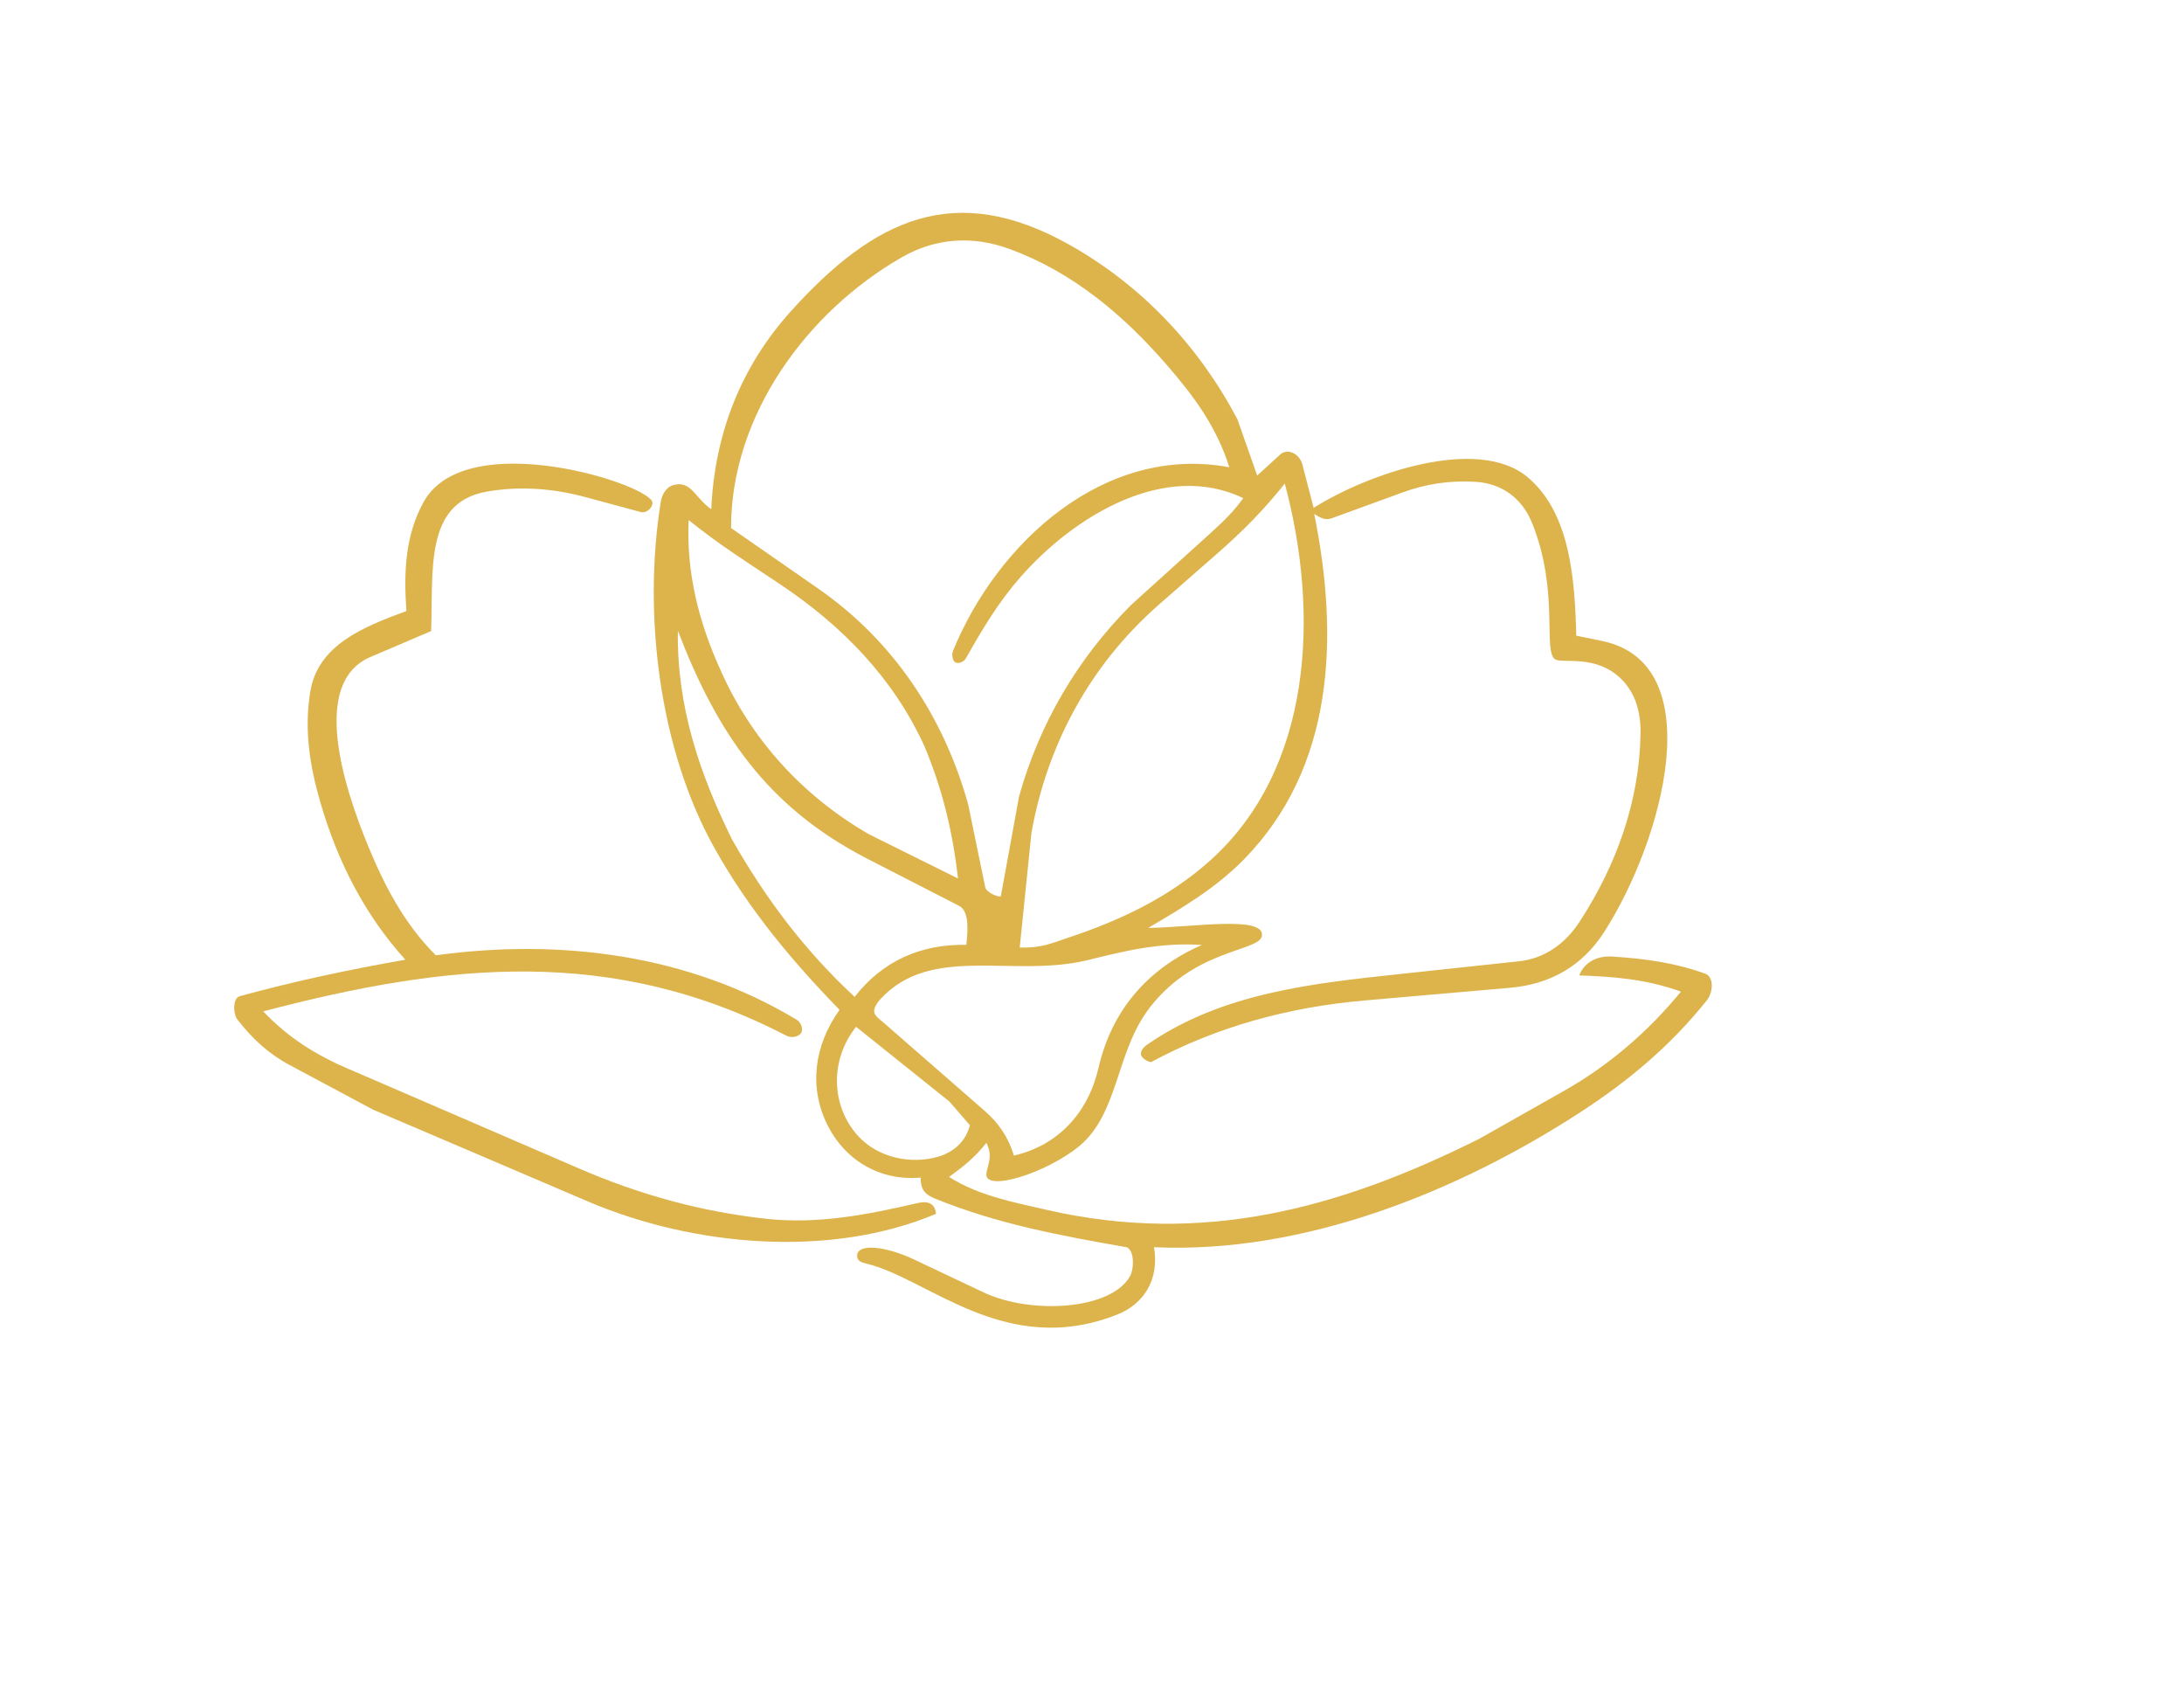
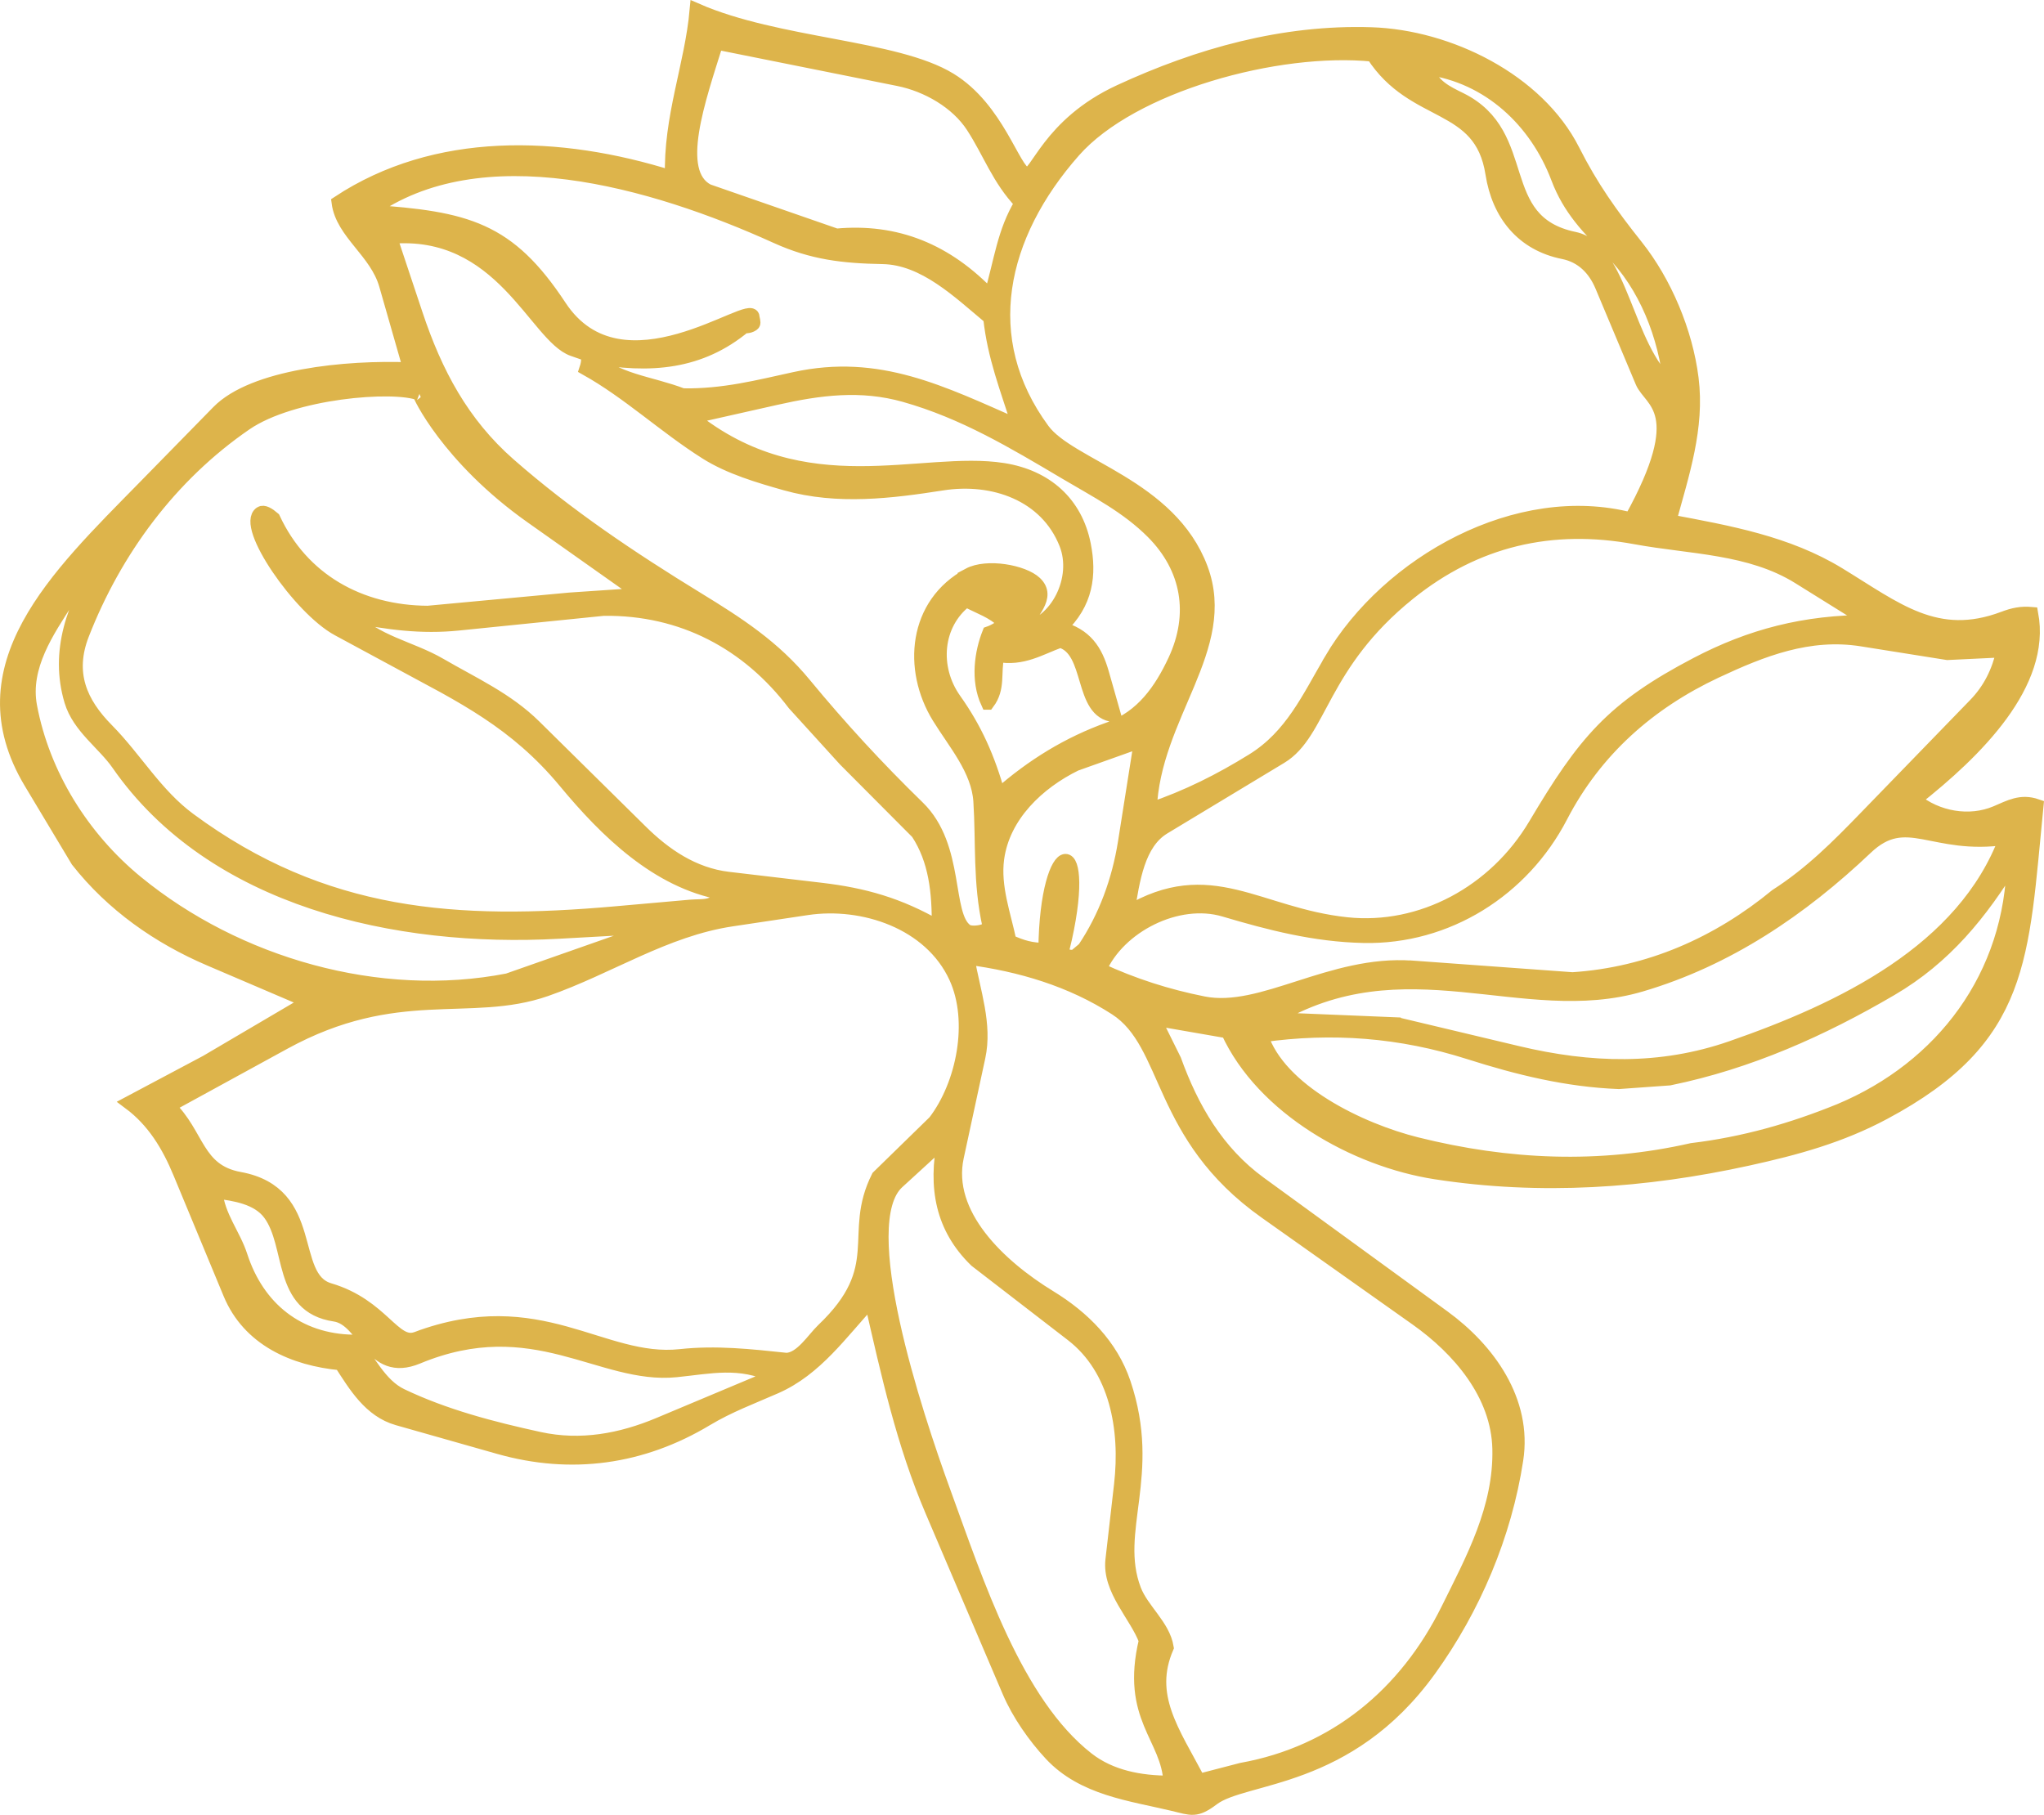
- <svg xmlns="http://www.w3.org/2000/svg" id="Layer_2" data-name="Layer 2" viewBox="0 0 661.14 511.34">
+ <svg xmlns="http://www.w3.org/2000/svg" id="Layer_2" data-name="Layer 2" viewBox="0 0 450.82 400.29">
  <defs>
    <style>
      .cls-1 {
        fill: #ddb44b;
+         stroke: #ddb44b;
+         stroke-miterlimit: 10;
+         stroke-width: 3px;
      }
    </style>
  </defs>
-   <path class="cls-1" d="M346.86,306.62c-8.9,12.67-8.64,30.56-19.95,40.07-9.89,8.31-29.29,14.38-28.3,8.34.45-2.79,2.03-5.24-.03-9.16-3.07,3.94-6.32,6.75-11.29,10.31,8.99,5.67,19.13,7.58,29.57,9.97,47.27,10.84,88.55-.34,130.9-21.48l25.64-14.5c13.64-7.71,25.54-17.96,35.46-30.07-10.75-3.83-20.06-4.49-30.81-4.91,1.62-4.09,5.56-5.98,9.96-5.7,9.63.59,19.13,1.87,28.19,5.18,2.83,1.04,2.28,5.82.56,7.98-10.76,13.53-23.51,24.29-38.13,33.81-36.97,24.05-83.8,43.09-129.29,40.99,1.65,9.54-2.87,17.14-11.19,20.41-33.85,13.35-57.24-11.06-75.93-15.45-1.55-.37-2.76-.87-2.76-2.33,0-3.97,8.81-2.9,17.18,1.06l21.08,9.97c14.36,6.79,38.77,5.39,44.43-5,1.07-1.96,1.39-7.52-1.04-8.64-20.01-3.49-39.42-7.1-58.12-14.76-2.67-1.09-4.38-2.5-4.27-6.33-12.24,1.11-22.91-5.15-28.29-16.03-5.61-11.34-3.99-23.95,3.71-34.74-14.8-15.2-27.68-30.77-37.87-48.98-16.79-30.01-21.67-70.88-16.25-104.71.43-2.67,1.92-4.54,3.63-5.06,5.56-1.69,6.71,3.84,11.67,7.26.99-22.91,9.09-43.29,24.07-59.9,25.35-28.12,49.77-39.59,84.41-20.11,21.85,12.29,39.15,30.66,50.8,52.81l5.98,17,6.92-6.33c2.38-2.18,5.95-.08,6.72,2.87l3.45,13.24c16.4-10.36,49.62-21.88,64.7-9.34,13.01,10.82,14.37,31.09,14.8,48.02l7.73,1.58c33.24,6.81,18.48,60.55.61,88.26-6.62,10.26-16.38,15.68-28.38,16.72l-44.01,3.84c-22.97,2-44.71,7.89-64.68,18.66-1.36-.18-2.99-1.47-3.06-2.31-.1-1.15.71-2.17,1.93-3.01,22.62-15.64,49.91-18.5,76.46-21.34l36.05-3.86c7.91-.85,14.1-5.43,18.37-12,11.15-17.11,18.14-36.48,18.43-57.04.09-6.37-1.55-12.17-5.81-16.37-7.8-7.71-18.12-4.51-20.13-6.03-3.63-2.74,1.39-20.82-6.93-41.29-3.02-7.43-9.13-11.88-17.02-12.37s-15.11.64-22.29,3.26l-21.33,7.78c-1.96.72-3.56-.22-5.27-1.33,7.62,37.66,5.96,76.88-21.4,104.67-8.51,8.64-18.29,14.4-28.87,20.63,13.43-.18,35.37-3.85,34.43,2.41-.73,4.88-21.4,3.75-35.19,23.39ZM366.51,161.28c3.61-3.26,6.9-6.4,9.86-10.53-23.69-11.32-51.14,5.3-67.47,23.91-6.65,7.58-11.55,15.77-16.46,24.51-.76,1.34-2.61,1.88-3.46,1.13-.54-.47-.99-2.11-.48-3.35,13.5-32.94,46.01-62.56,83.64-55.54-3.95-12.51-10.93-21.73-18.9-30.93-13.23-15.28-28.67-28.21-47.71-35.16-11.08-4.05-22.29-3.32-32.49,2.52-28.71,16.45-51.75,47.76-51.74,81.96l26.39,18.33c22.7,15.76,37.98,38.69,45.4,65.32l5.16,25.05c.3,1.48,3.49,2.95,4.71,2.8l5.54-30.31c6.17-22.06,17.69-41.63,33.83-57.84l24.18-21.86ZM308.69,286.75c6.52.24,9.81-1.36,14.34-2.85,15.94-5.29,30.88-12.26,43.5-23.65,30.68-27.69,33.01-74.29,22.4-113.91-6.19,7.83-12.82,14.51-20.3,21.05l-18.18,15.92c-20.37,18-33.44,41.87-38.22,68.8l-3.54,34.64ZM290.01,265.86c-1.72-14.9-4.87-27.33-10.13-39.95-9.47-20.76-24.98-36.6-43.87-49.19-9.33-6.23-18.13-11.75-27.55-19.33-.69,15.87,2.98,30.68,9.6,45.27,9.28,21.13,25.06,38.37,45.11,49.88l26.84,13.32ZM290.32,274.13l-28.22-14.48c-29.97-15.57-45.05-37.89-56.9-68.76-.33,23.15,6.69,43.48,16.4,63.16,10.06,17.74,22.02,33.67,37.13,47.64,8.44-10.88,20.1-16.03,33.81-15.74.21-2.9,1.3-10.02-2.22-11.82ZM298.01,336.12c4.47,3.9,7.28,8.21,8.92,13.6,13.52-3.11,22.52-13.08,25.62-26.58,3.97-17.25,14.76-29.96,31.28-37.16-12.82-.85-23.43,1.85-34.83,4.65-22.58,5.36-47-4.92-62.39,11.65-1.06,1.14-2.1,2.71-1.98,3.94s1.63,2.2,2.76,3.19l30.62,26.72ZM293.62,340.54l-6.26-7.21-28.2-22.58c-8.03,10.05-7.64,24.1.71,33.15,6.03,6.53,15.94,8.53,24.09,6.17,4.79-1.38,8.37-4.62,9.65-9.53Z" />
-   <path class="cls-1" d="M105.82,323.63l69.4,29.97c18.33,7.92,36.83,13.08,56.72,15.25,15.82,1.72,30.76-1.28,46.02-4.79,2.52-.58,5.14-.16,5.38,3.3-32.16,13.54-73.5,9.85-105.4-3.77l-65.04-27.78-25.39-13.58c-6.21-3.32-11.13-7.89-15.52-13.53-1.35-1.42-1.74-6.59.62-7.23,16.43-4.47,32.25-7.89,50.1-11.03-12.33-13.59-20.54-29.77-25.72-47.56-3.21-11.01-4.92-21.97-3.11-33.26,2.15-14.25,15.82-19.81,29.15-24.7-.83-11.72-.38-22.92,5.21-33,12.98-23.41,69.5-5.05,69.29.31-.05,1.4-1.78,3.22-3.62,2.72l-16.68-4.51c-9.8-2.65-20.02-3.41-29.96-1.64-18.89,3.37-16.07,23.92-16.76,42.18l-18.37,7.85c-18.12,7.75-8.24,38.94-.65,57.33,5.06,12.26,11,23.51,20.44,32.95,37.88-5.19,76.61-.16,109.22,19.49,1.37.83,1.86,2.5,1.56,3.6-.36,1.34-2.81,2.19-4.64,1.25-52.78-27.38-102.8-21.97-158.38-7.37,7.72,8.14,16.06,13.24,26.13,17.58Z" />
+   <path class="cls-1" d="M315.27,368.32c-18.01,24.98-40.81,23.18-47.75,28.42-3.77,2.85-4.68,2.2-8.77,1.22-9.34-2.23-19.86-3.4-26.98-11.04-3.55-3.81-7.12-8.87-9.23-13.83l-17-39.83c-6.31-14.79-9.67-29.96-13.43-46.44-6.69,7.21-12.11,15.16-21.06,19.1-5.17,2.27-10.32,4.18-15.2,7.11-14.27,8.58-29.86,10.73-45.82,6.2l-22.31-6.33c-6.11-1.73-9.4-7.31-12.54-12.16-10.4-.98-20.27-5.3-24.47-15.42l-11.05-26.63c-2.51-6.05-5.75-11.46-11.12-15.46l16.99-9.03,22.59-13.29-21.85-9.34c-11.28-4.82-21.5-11.97-29.17-21.73l-10.35-17.26c-15.32-25.55,5.94-45.56,24.84-64.86l16.53-16.88c7.73-7.9,28.15-10.01,42.3-9.42l-5.32-18.58c-2.12-7.39-9.59-11.44-10.47-18.17,21.42-14.13,48.56-13.42,73.54-5.54-.43-13.28,4.34-24.65,5.44-36.92,17.89,7.82,43.95,8,55.91,15.32,10.52,6.44,13.94,19.97,16.79,20.87,2.33.74,4.82-10.92,20.69-18.25,17.36-8.02,36-13.28,55.49-12.64,17.01.56,36.61,10.15,44.47,25.69,4.06,8.03,8.36,14.08,13.94,21.08,6.35,7.98,10.96,18.95,12.24,29.18,1.37,10.9-2.09,21.1-4.92,31.49,13.12,2.46,25.98,4.76,37.29,11.65,12.66,7.71,21.59,15.34,36.41,9.75,2.08-.79,3.89-1.18,6.13-.98,2.89,15.42-12.16,30.3-25.76,41.02,4.91,4.07,12.1,5.32,17.94,2.85,3.09-1.31,5.48-2.72,8.98-1.51-3.35,33.69-2.74,51.21-33.67,67.74-9.61,5.14-19.29,7.79-30.02,10.15-22.79,5-45.75,6.57-68.87,3-17.73-2.73-38.13-14.18-45.88-31.1l-16.24-2.82,4.52,9.12c3.85,10.66,9.42,20.31,18.79,27.14l40.54,29.51c9.88,7.19,18.09,18.5,16.09,31.48-2.55,16.64-9.36,32.73-19.21,46.39ZM218.47,65.42c2.34-8.07,2.92-14.25,6.79-20.64-5.04-5.27-6.99-11.18-10.72-16.91-3.46-5.32-9.99-9.1-16.37-10.38l-40.14-8.05c-3.9,12.48-9.67,28.59-1.93,32.63l28.37,9.85c13.15-1.22,24.3,3.22,34,13.5ZM293.55,145.52c12.67-21.52,41.24-37.45,66.17-30.99,13.33-24.03,4.3-25.9,2.45-30.3l-8.88-21.14c-1.58-3.77-4.33-6.61-8.5-7.44-8.97-1.8-14.27-8.37-15.67-17.37-2.52-16.19-17.24-12.1-26.33-26.19-21.05-2.11-53.14,6.7-65.94,21.2-16.44,18.63-21.59,41.47-6.83,61.53,5.93,8.06,28.05,12.25,34.9,30.59,6.54,17.54-10.49,32.35-11.28,53.15,8.23-2.78,15.52-6.46,22.65-10.88,8.6-5.32,12.31-13.72,17.27-22.15ZM368.42,85.11c-1.11-11.05-5.5-22.18-13.06-29.73-5.04-5.03-9.19-9.26-11.79-16.14-4.72-12.5-15.16-22.43-28.89-24.24,1.12,3.92,4.44,5.42,7.37,6.87,16,7.88,6.85,26.95,25.17,30.76,10.56,2.2,11.23,23.84,21.2,32.49ZM150.6,87.16c9.04.13,16.53-1.84,24.68-3.62,18.51-4.04,32.32,2.98,49.43,10.5-2.7-8.56-5.42-15.3-6.36-23.97-6.77-5.62-14.43-13.16-23.67-13.32-8.72-.16-15.5-.94-23.42-4.53-27.38-12.41-65.27-23.31-89.87-5.58,21.62,1.45,30.76,3.78,42.09,20.96,13.71,20.8,42.41-1.7,42.55,2.34.01.35.33,1.2.12,1.48-.24.3-1.26.75-1.94.53-9.68,8.05-20.68,9.14-34.04,6.63,5.68,5.47,13.17,5.78,20.44,8.59ZM213.67,126.76c4-2.14,12.03-.68,14.66,1.81,3.31,3.14-1.06,6.57-2.83,10.36,7.61-1.31,12.65-11.34,9.59-19.03-4.32-10.87-16.02-14.98-27.26-13.22s-23.1,3.25-34.54.02c-5.84-1.65-12.36-3.56-17.55-6.84-9.18-5.8-17.07-13.28-26.45-18.53.56-1.67.49-3.06-.16-3.29l-2.76-.96c-8.21-2.87-15.79-26.98-40.29-24.79l5.67,17.02c4.31,12.95,10.2,24.08,20.57,33.17,12.85,11.26,26.82,20.62,41.54,29.64,8.93,5.47,16.78,10.53,23.6,18.81,7.89,9.56,16.06,18.43,25.03,27.16,8.92,8.68,5.81,23.73,10.63,27.18,1.23.88,5.32.14,5.05-1.1-2.13-9.6-1.4-18.29-1.99-27.46-.45-6.96-5.65-12.85-9.15-18.55-6.49-10.56-5.29-24.97,6.66-31.38ZM217.85,155.04c-2.37-5.11-1.38-11.19.28-15.4.88-.3,3.69-1.65,3.09-2.53-2.21-2.24-5.11-3.1-8.13-4.72-6.77,5.21-7.55,14.9-2.55,21.94,4.53,6.38,7.41,12.75,9.73,21.06,7.49-6.6,15.4-11.43,24.48-14.68,7.19-2.57,11.3-8.51,14.35-15.03,4.75-10.19,3.01-20.39-4.88-28.3-5.62-5.63-12.37-9.06-19.2-13.11-11.52-6.83-22.48-13.4-35.48-17.07-9.64-2.72-18.72-1.55-28.44.64l-18.62,4.19c24.95,20.15,50.86,8.75,68.8,11.59,9.48,1.5,15.99,7.34,17.81,16.5,1.31,6.6.59,12.91-5.29,18.39,5.66,1.55,7.87,4.95,9.3,9.95l2.65,9.32c-7.64-.68-4.75-14.44-11.91-16.42-4.46,1.61-8.29,4.18-13.82,3.15-.86,4.06.3,7.23-2.16,10.53ZM88.19,146.15l-13.63-7.36c-8.44-4.56-21.12-22.9-17.05-25.61.62-.41,1.7.22,2.8,1.17,6.29,13.52,18.98,20.67,34.04,20.76l31.27-2.91,15.85-1.07-24.27-17.16c-18.47-13.06-24.99-27.24-24.68-27.12-5.75-2.24-28.04-.47-38.37,6.63-16.59,11.4-28.76,27.94-35.96,46.38-3.36,8.61-.48,15.17,5.42,21.14,6.28,6.36,10.75,14.28,18.13,19.73,29.67,21.91,59.13,23.75,94.01,20.67l16.59-1.47c2.64-.23,5.43.42,6.89-2.93-14.24-2.58-25.53-13.65-34.58-24.56-10.96-13.21-22.68-18.85-36.47-26.3ZM338.57,181.95c10.89-18.34,17.02-25.76,35.67-35.51,11.85-6.19,23.72-9.34,38.2-9.32l-15.67-9.76c-10.79-6.72-23.88-6.56-36.03-8.8-18.54-3.43-35.29.49-50,12.33-19.49,15.68-19.38,30.72-28.25,36.08l-25.8,15.57c-5.68,3.43-6.79,11.48-7.98,18.77,18.27-10.9,28.75.43,48.31,2.5,16.49,1.75,32.75-7.04,41.55-21.86ZM145.8,204.31l-22.57,1.25c-35.85,1.98-76.31-7-97.19-37.07-3.17-4.56-8.63-8.11-10.36-13.89-3.23-10.81.48-21.29,6.87-30.79-4.53,1.19-5.48,5.12-7.68,8.54-4.34,6.77-9.85,14.68-8.19,23.46,2.83,15.04,11.49,28.98,23.45,38.78,22.1,18.1,53.42,27.15,81.87,21.6l33.81-11.87ZM160.65,193.79l20.5,2.42c9.32,1.1,17.12,3.26,25.85,8.33.1-7.82-.69-14.89-4.63-20.87l-16.02-16.09-11.2-12.32c-10.1-13.32-24.6-21.16-42.02-20.93l-32.02,3.25c-8.2.83-15.41-.15-24.03-1.83,5.86,6.02,13.36,7.04,19.95,10.86,7.39,4.29,14.8,7.61,20.86,13.59l23.55,23.24c5.13,5.06,11.42,9.43,19.2,10.35ZM311.47,213.37l35.36,2.57c16.95-1.1,32.12-7.86,44.94-18.4,7.61-4.88,13.56-10.86,19.76-17.27l24.09-24.84c3.21-3.31,5.15-7.2,6.22-11.94l-12.33.59-18.85-3c-11.67-1.86-21.99,2.22-32.25,7.03-14.66,6.89-26.51,17.28-34.12,31.95-8.44,16.27-25.12,26.82-43.54,26.43-10.78-.23-20.67-2.8-30.72-5.78-10.33-3.07-23.33,3.59-27.48,13.14,7.44,3.44,14.9,5.82,22.88,7.41,12.92,2.57,28.16-9.18,46.03-7.88ZM234.37,209.39c-.37,1.52,2.26,1.94,2.93,1.37l1.81-1.52c4.68-6.96,7.62-15.03,8.96-23.45l3.53-22.34-14.37,5.12c-8.28,4.05-15.96,11.29-17.25,20.8-.85,6.28,1.52,12.48,2.71,18.26,2.78,1.26,4.74,1.82,7.83,1.85.28-25.88,10.32-26.45,3.86-.08ZM308.29,225.91l26.38,6.28c16.03,3.82,31.6,4.32,47.2-1.1,24.3-8.43,51.26-21.33,60.55-46.25-16.26,2.41-21.86-6.35-30.85,2.18-14.29,13.56-30.54,24.6-49.66,30.23-25.91,7.63-52.23-9.98-81.24,7.51l27.61,1.14ZM278.19,228.42c3.97,12.24,21.85,20.81,34.24,23.9,20.2,5.04,40.38,5.92,60.73,1.3,11.44-1.37,22.13-4.42,32.63-8.7,22.55-9.43,37.99-29.63,38.31-55.26-7.21,11.83-15.15,21.57-27.01,28.51-15.29,8.96-31.36,16.14-48.89,19.74l-11.16.8c-11.41-.44-22.18-3.09-33.01-6.54-15.1-4.81-30.19-5.98-45.85-3.75ZM91.87,295.23c27.23-10.17,40.9,5.71,58.17,3.84,7.94-.86,15.42-.02,23.41.82,3.28-.1,5.96-4.55,8.07-6.56,14.57-13.88,5.73-20.98,12.16-33.74l12.47-12.17c6.24-8.11,9.12-22.11,4.63-31.88-5.58-12.13-20.44-17.04-32.79-15.19l-16.6,2.49c-14.76,2.21-27.14,10.6-40.99,15.43-16.79,5.86-32.86-1.87-57.71,11.72l-25.5,13.95c6.58,6.3,6.07,14.29,15.65,16.04,17.36,3.16,10.55,21.78,19.79,24.51,11.73,3.46,14.27,12.6,19.25,10.74ZM264.41,392.76l9.43-2.45c20.64-3.71,36.23-16.67,45.46-35.31,5.48-11.07,11.66-22.38,11.35-35.45-.28-12.04-8.88-22.01-18.23-28.63l-33.3-23.58c-23.83-16.87-20.94-37.07-33.05-44.88-9.78-6.31-21.02-9.67-32.65-11.18,1.33,7.56,3.97,14.67,2.42,21.85l-4.76,22.06c-2.72,12.63,9.21,24.02,20.47,30.9,7.43,4.54,13.56,10.72,16.34,18.94,6.88,20.37-2.65,32.63,2.31,45.64,1.69,4.42,6.39,7.92,7.17,12.7-4.55,10.59,1.19,18.4,7.05,29.39ZM252.68,361.85c-2.06-5.55-8.12-11.2-7.37-17.79l1.9-16.6c1.4-12.26-.99-25.52-10.76-33.06l-21.21-16.36c-7.44-7.23-9.11-16.09-6.99-26.69l-10.28,9.41c-9.93,9.09,3.84,50.82,10.24,68.38,7.2,19.73,15.77,46.45,31.65,58.82,5.07,3.95,11.58,5.2,18.24,5.19-.43-10.03-9.5-14.27-5.42-31.3ZM149.13,302.27c-16.64,1.69-31.36-13.58-57.05-2.91-10.35,4.29-11.53-8.37-18.26-9.37-12.37-1.83-9.15-15.33-14.35-22.31-2.61-3.51-7.7-4.33-11.89-4.81.55,5.48,3.99,9.42,5.52,14.16,3.74,11.51,12.58,18.66,24.85,18.86,3.34,3.96,5.76,9.57,10.57,11.87,9.55,4.57,20.04,7.3,30.41,9.56,9.2,2.01,18.07.32,26.4-3.17l25.33-10.63c-7.47-3.62-14.02-2.01-21.53-1.25Z" />
</svg>
